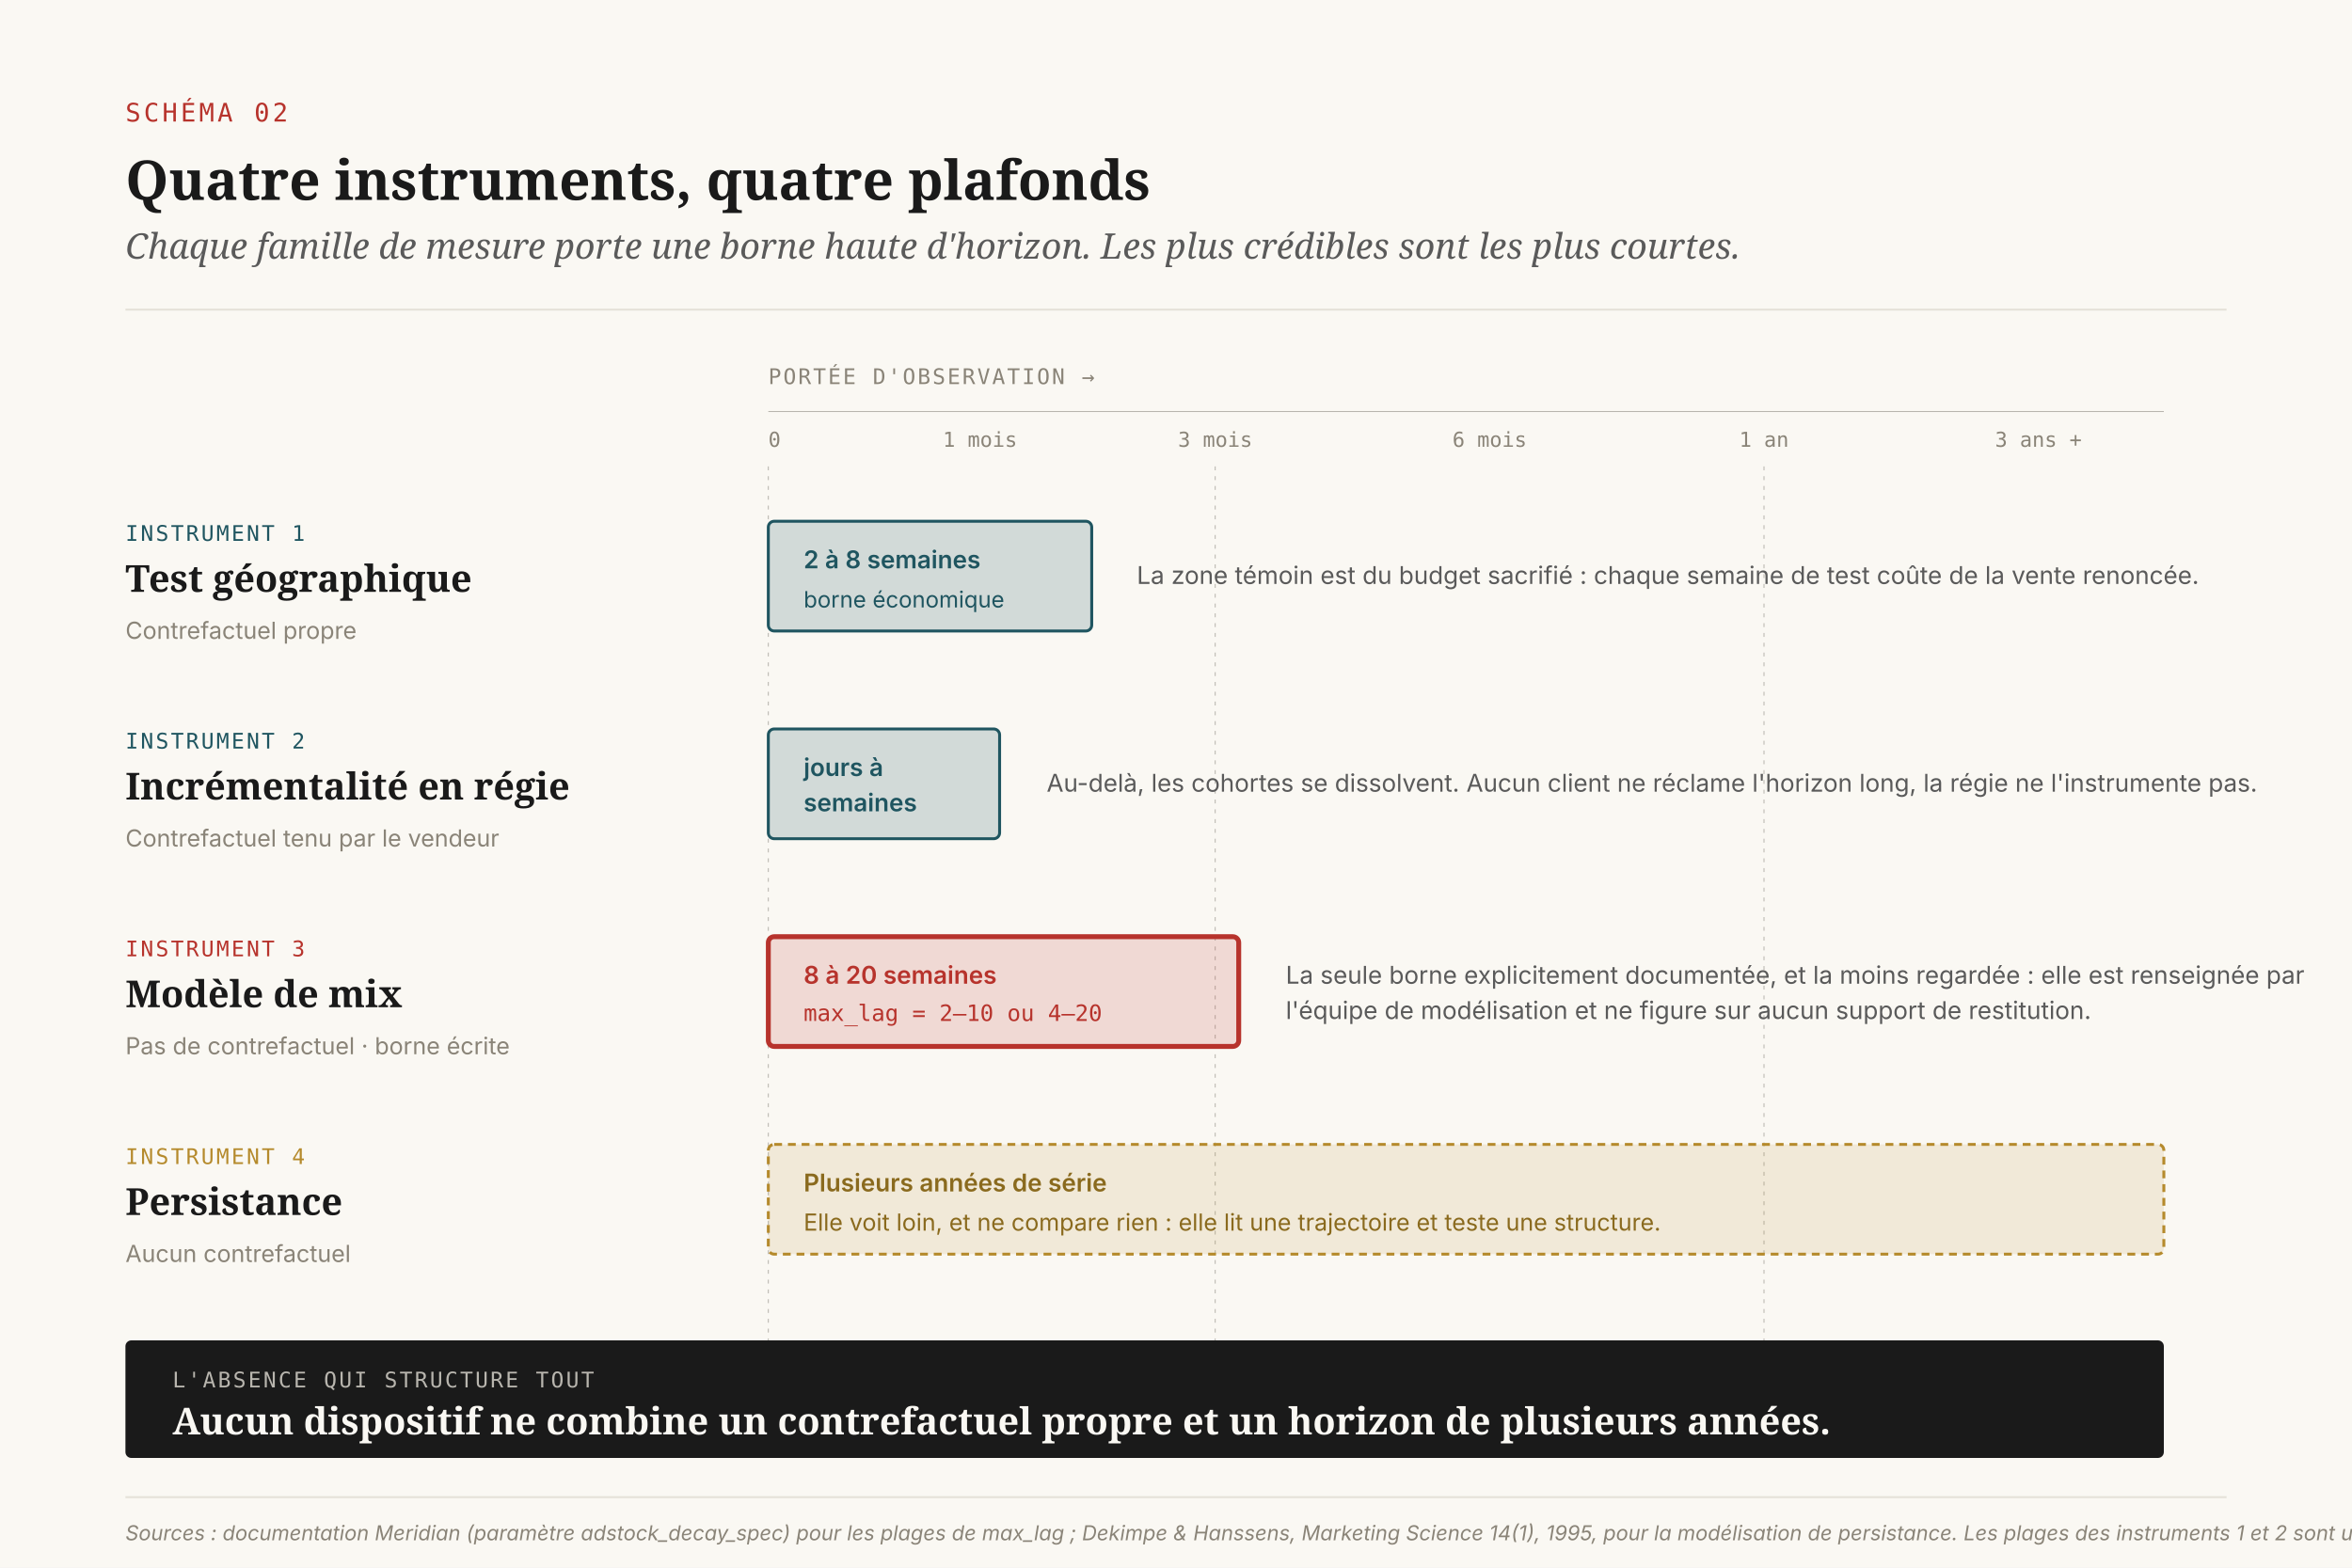
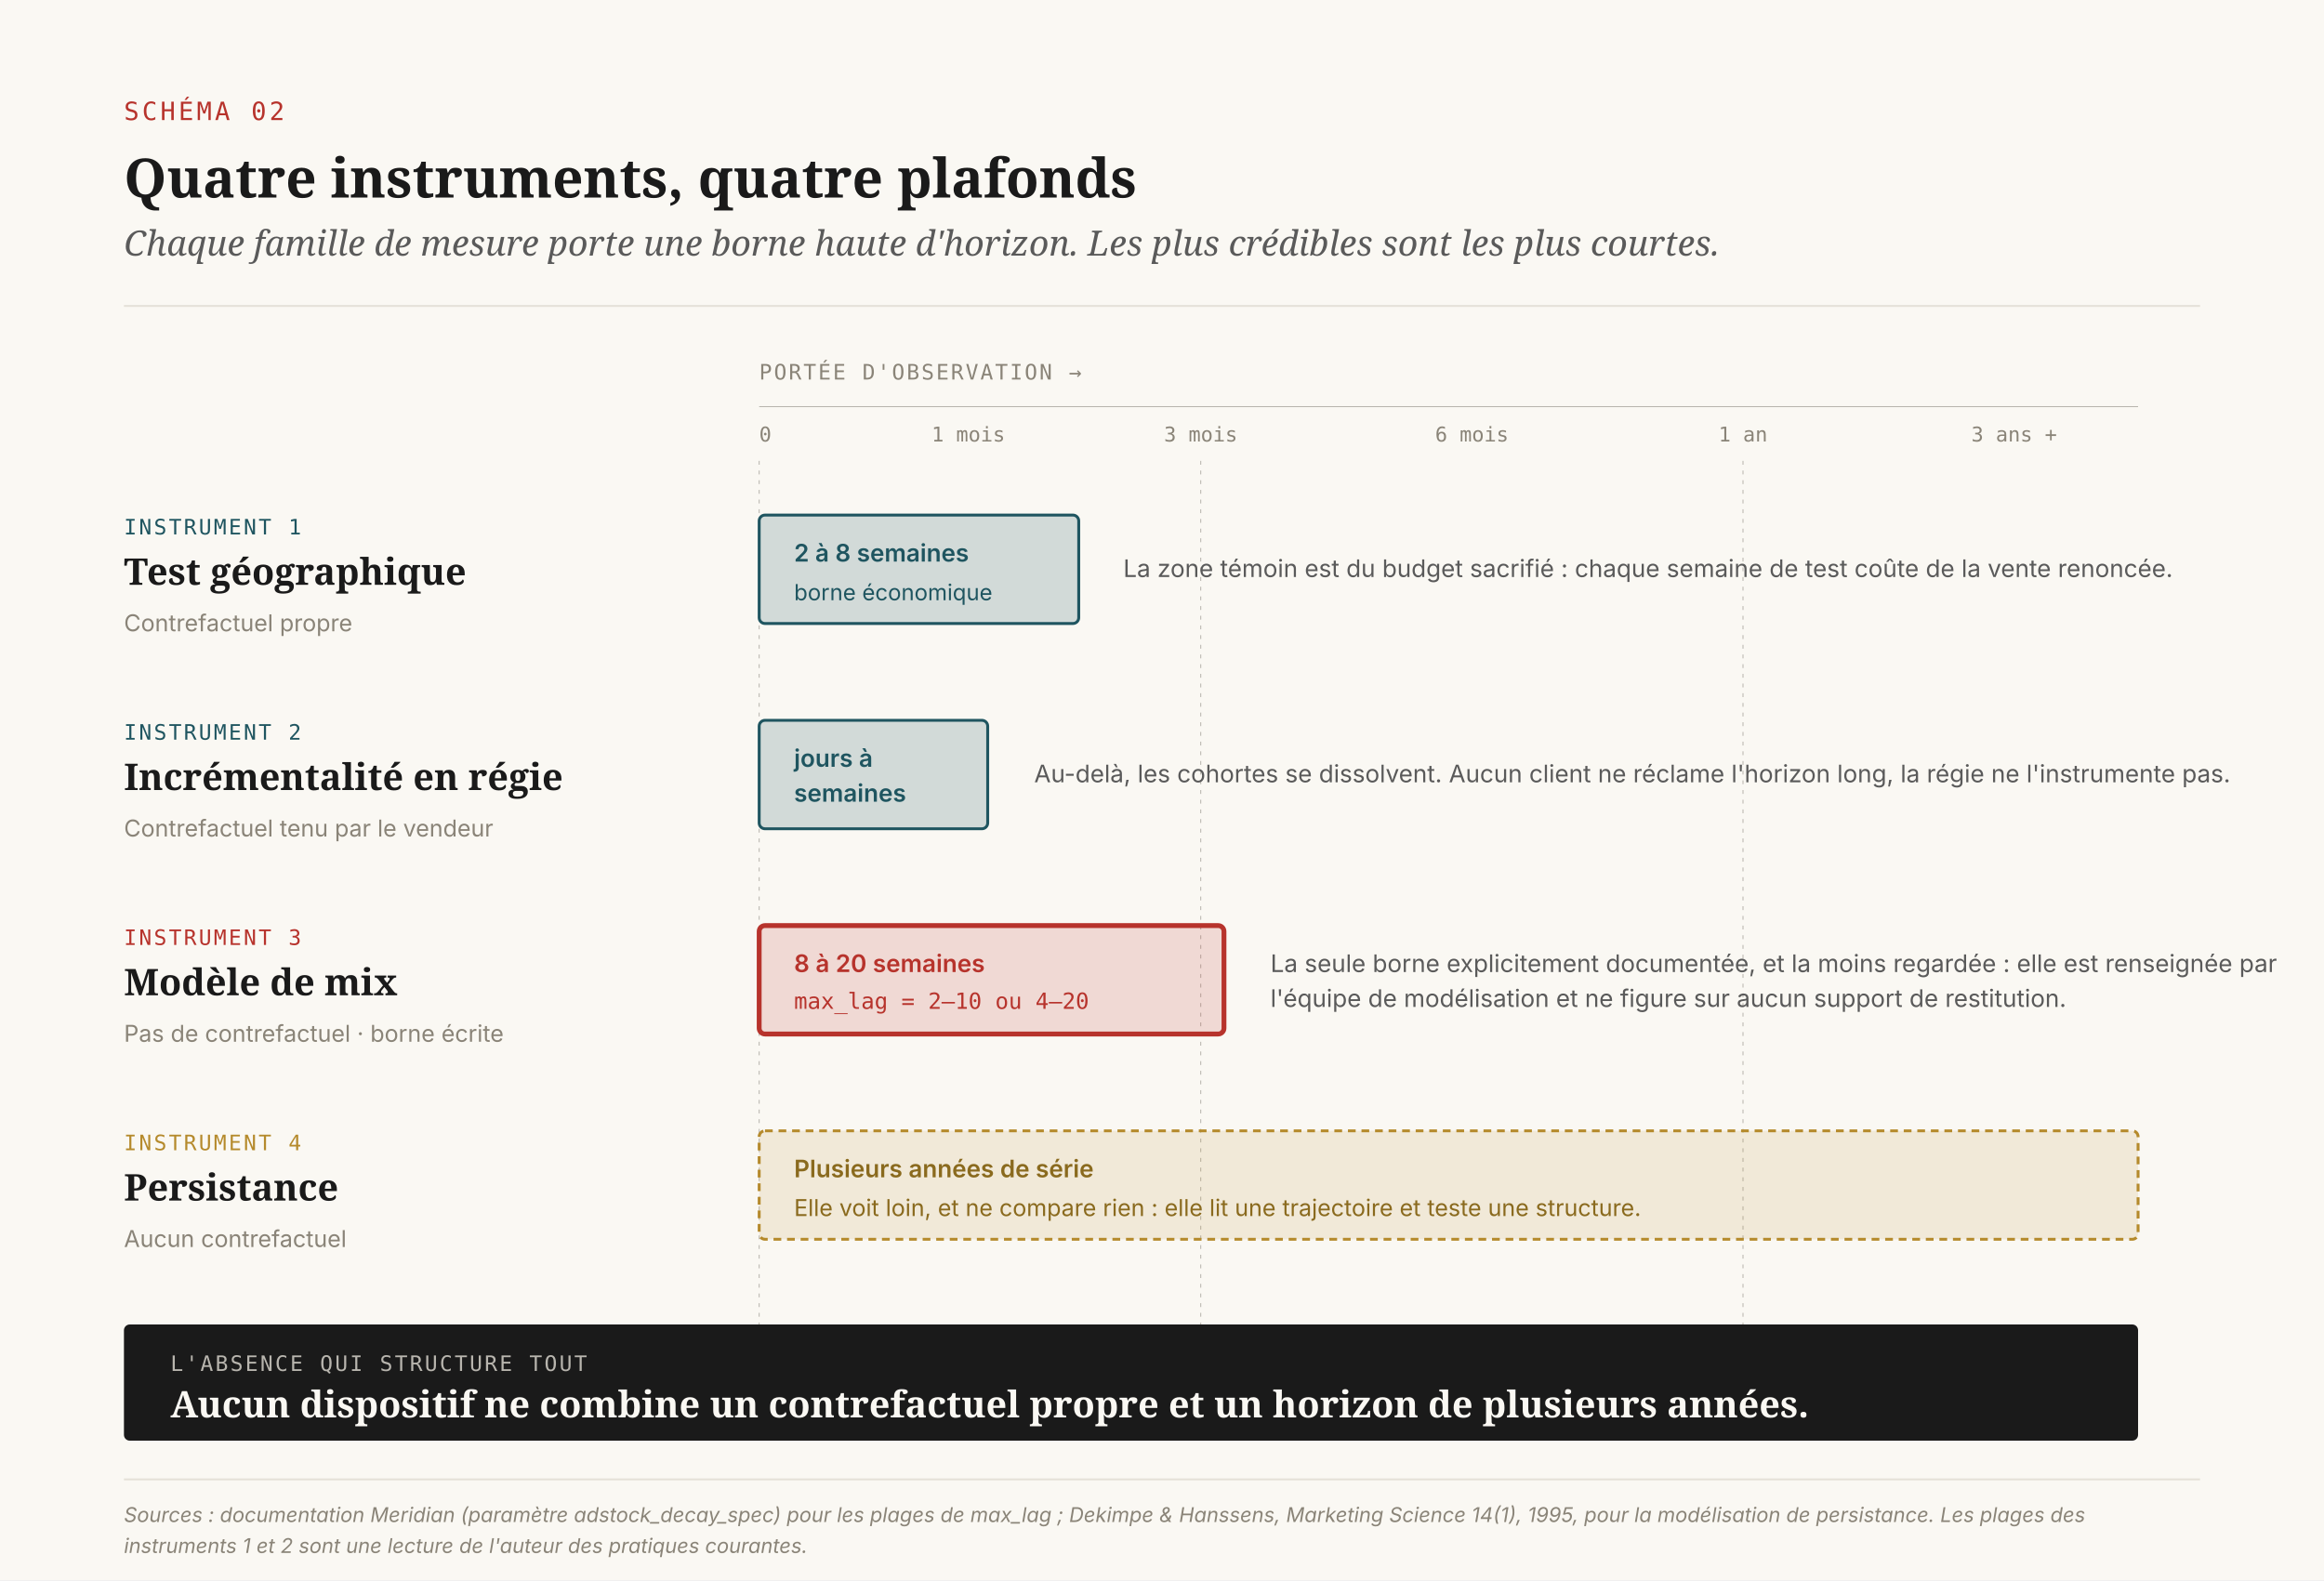
- <svg xmlns="http://www.w3.org/2000/svg" viewBox="0 0 1200 800" role="img" aria-label="Quatre instruments de mesure et leur plafond d'horizon : test géographique, incrémentalité en régie, modèle de mix, modélisation de persistance, et la zone commune d'aveuglement">
+ <svg xmlns="http://www.w3.org/2000/svg" viewBox="0 0 1200 816" role="img" aria-label="Quatre instruments de mesure et leur plafond d'horizon : test géographique, incrémentalité en régie, modèle de mix, modélisation de persistance, et la zone commune d'aveuglement">
  <style>
    .display { font-family: 'Fraunces', 'Spectral', Georgia, serif; }
    .body    { font-family: 'Inter', 'Helvetica Neue', system-ui, sans-serif; }
    .mono    { font-family: 'JetBrains Mono', 'IBM Plex Mono', monospace; }
    .interactive { cursor: pointer; }
  </style>
-   <rect width="1200" height="800" fill="#FAF8F3" />
+   <rect width="1200" height="816" fill="#FAF8F3" />
  <text x="64" y="62" class="mono" font-size="13" letter-spacing="0.12em" fill="#B7332C">SCHÉMA 02</text>
  <text x="64" y="102" class="display" font-size="28" font-weight="600" fill="#1A1A1A">Quatre instruments, quatre plafonds</text>
  <text x="64" y="132" class="display" font-size="18" font-style="italic" fill="#5A5A5A">Chaque famille de mesure porte une borne haute d'horizon. Les plus crédibles sont les plus courtes.</text>
  <line x1="64" y1="158" x2="1136" y2="158" stroke="#E5E1D8" stroke-width="1" />
  <text x="392" y="196" class="mono" font-size="11" letter-spacing="0.09em" fill="#8A8478">PORTÉE D'OBSERVATION  →</text>
  <line x1="392" y1="210" x2="1104" y2="210" stroke="#B8B5AE" stroke-width="0.5" />
  <g class="mono" font-size="10.5" fill="#8A8478">
    <text x="392" y="228">0</text>
    <text x="500" y="228" text-anchor="middle">1 mois</text>
    <text x="620" y="228" text-anchor="middle">3 mois</text>
    <text x="760" y="228" text-anchor="middle">6 mois</text>
    <text x="900" y="228" text-anchor="middle">1 an</text>
    <text x="1040" y="228" text-anchor="middle">3 ans +</text>
  </g>
  <line x1="392" y1="238" x2="392" y2="690" stroke="#B8B5AE" stroke-width="0.5" stroke-dasharray="2 3" />
  <line x1="620" y1="238" x2="620" y2="690" stroke="#B8B5AE" stroke-width="0.5" stroke-dasharray="2 3" />
  <line x1="900" y1="238" x2="900" y2="690" stroke="#B8B5AE" stroke-width="0.5" stroke-dasharray="2 3" />
  <g class="interactive" data-card="test-geo" tabindex="0" role="button" aria-label="Le test géographique — cliquez pour les détails">
    <rect x="64" y="250" width="1040" height="94" rx="3" fill="#FFFFFF" fill-opacity="0" stroke="#FFFFFF" stroke-opacity="0" />
    <text x="64" y="276" class="mono" font-size="11" letter-spacing="0.1em" fill="#1F5560">INSTRUMENT 1</text>
    <text x="64" y="302" class="display" font-size="19" font-weight="600" fill="#1A1A1A">Test géographique</text>
    <text x="64" y="326" class="body" font-size="12" fill="#8A8478">Contrefactuel propre</text>
    <rect x="392" y="266" width="165" height="56" rx="3" fill="#1F5560" fill-opacity="0.18" stroke="#1F5560" stroke-width="1.5" />
    <text x="410" y="290" class="body" font-size="12.5" font-weight="600" fill="#1F5560">2 à 8 semaines</text>
    <text x="410" y="310" class="body" font-size="11.5" fill="#1F5560">borne économique</text>
    <text x="580" y="298" class="body" font-size="12.5" fill="#5A5A5A">La zone témoin est du budget sacrifié : chaque semaine de test coûte de la vente renoncée.</text>
  </g>
  <g class="interactive" data-card="lift-regie" tabindex="0" role="button" aria-label="La mesure d'incrémentalité en régie — cliquez pour les détails">
    <text x="64" y="382" class="mono" font-size="11" letter-spacing="0.1em" fill="#1F5560">INSTRUMENT 2</text>
    <text x="64" y="408" class="display" font-size="19" font-weight="600" fill="#1A1A1A">Incrémentalité en régie</text>
    <text x="64" y="432" class="body" font-size="12" fill="#8A8478">Contrefactuel tenu par le vendeur</text>
    <rect x="392" y="372" width="118" height="56" rx="3" fill="#1F5560" fill-opacity="0.18" stroke="#1F5560" stroke-width="1.5" />
    <text x="410" y="396" class="body" font-size="12.5" font-weight="600" fill="#1F5560">jours à</text>
    <text x="410" y="414" class="body" font-size="12.5" font-weight="600" fill="#1F5560">semaines</text>
    <text x="534" y="404" class="body" font-size="12.5" fill="#5A5A5A">Au-delà, les cohortes se dissolvent. Aucun client ne réclame l'horizon long, la régie ne l'instrumente pas.</text>
  </g>
  <g class="interactive" data-card="modele-mix" tabindex="0" role="button" aria-label="Le modèle de mix marketing et son paramètre max_lag — cliquez pour les détails">
    <text x="64" y="488" class="mono" font-size="11" letter-spacing="0.1em" fill="#B7332C">INSTRUMENT 3</text>
    <text x="64" y="514" class="display" font-size="19" font-weight="600" fill="#1A1A1A">Modèle de mix</text>
    <text x="64" y="538" class="body" font-size="12" fill="#8A8478">Pas de contrefactuel · borne écrite</text>
    <rect x="392" y="478" width="240" height="56" rx="3" fill="#B7332C" fill-opacity="0.16" stroke="#B7332C" stroke-width="2.5" />
    <text x="410" y="502" class="body" font-size="12.5" font-weight="600" fill="#B7332C">8 à 20 semaines</text>
    <text x="410" y="521" class="mono" font-size="11.5" fill="#B7332C">max_lag = 2–10 ou 4–20</text>
    <text x="656" y="502" class="body" font-size="12.5" fill="#5A5A5A">La seule borne explicitement documentée, et la moins regardée : elle est renseignée par</text>
    <text x="656" y="520" class="body" font-size="12.5" fill="#5A5A5A">l'équipe de modélisation et ne figure sur aucun support de restitution.</text>
  </g>
  <g class="interactive" data-card="persistance" tabindex="0" role="button" aria-label="La modélisation de persistance — cliquez pour les détails">
    <text x="64" y="594" class="mono" font-size="11" letter-spacing="0.1em" fill="#B58A2C">INSTRUMENT 4</text>
    <text x="64" y="620" class="display" font-size="19" font-weight="600" fill="#1A1A1A">Persistance</text>
    <text x="64" y="644" class="body" font-size="12" fill="#8A8478">Aucun contrefactuel</text>
    <rect x="392" y="584" width="712" height="56" rx="3" fill="#B58A2C" fill-opacity="0.14" stroke="#B58A2C" stroke-width="1.5" stroke-dasharray="4 3" />
    <text x="410" y="608" class="body" font-size="12.5" font-weight="600" fill="#8A6A1E">Plusieurs années de série</text>
    <text x="410" y="628" class="body" font-size="12" fill="#8A6A1E">Elle voit loin, et ne compare rien : elle lit une trajectoire et teste une structure.</text>
  </g>
  <g class="interactive" data-card="zone-aveugle" tabindex="0" role="button" aria-label="La zone d'aveuglement commune — cliquez pour les détails">
    <rect x="64" y="684" width="1040" height="60" rx="3" fill="#1A1A1A" />
    <text x="88" y="708" class="mono" font-size="11" letter-spacing="0.1em" fill="#B8B5AE">L'ABSENCE QUI STRUCTURE TOUT</text>
    <text x="88" y="732" class="display" font-size="19" font-weight="600" fill="#FAF8F3">Aucun dispositif ne combine un contrefactuel propre et un horizon de plusieurs années.</text>
  </g>
  <line x1="64" y1="764" x2="1136" y2="764" stroke="#E5E1D8" stroke-width="1" />
-   <text x="64" y="786" class="body" font-size="10.5" font-style="italic" fill="#8A8478">Sources : documentation Meridian (paramètre adstock_decay_spec) pour les plages de max_lag ; Dekimpe &amp; Hanssens, Marketing Science 14(1), 1995, pour la modélisation de persistance. Les plages des instruments 1 et 2 sont une lecture de l'auteur des pratiques courantes.</text>
+   <text x="64" y="786" class="body" font-size="10.5" font-style="italic" fill="#8A8478">Sources : documentation Meridian (paramètre adstock_decay_spec) pour les plages de max_lag ; Dekimpe &amp; Hanssens, Marketing Science 14(1), 1995, pour la modélisation de persistance. Les plages des</text>
+   <text x="64" y="802" class="body" font-size="10.5" font-style="italic" fill="#8A8478">instruments 1 et 2 sont une lecture de l'auteur des pratiques courantes.</text>
</svg>
